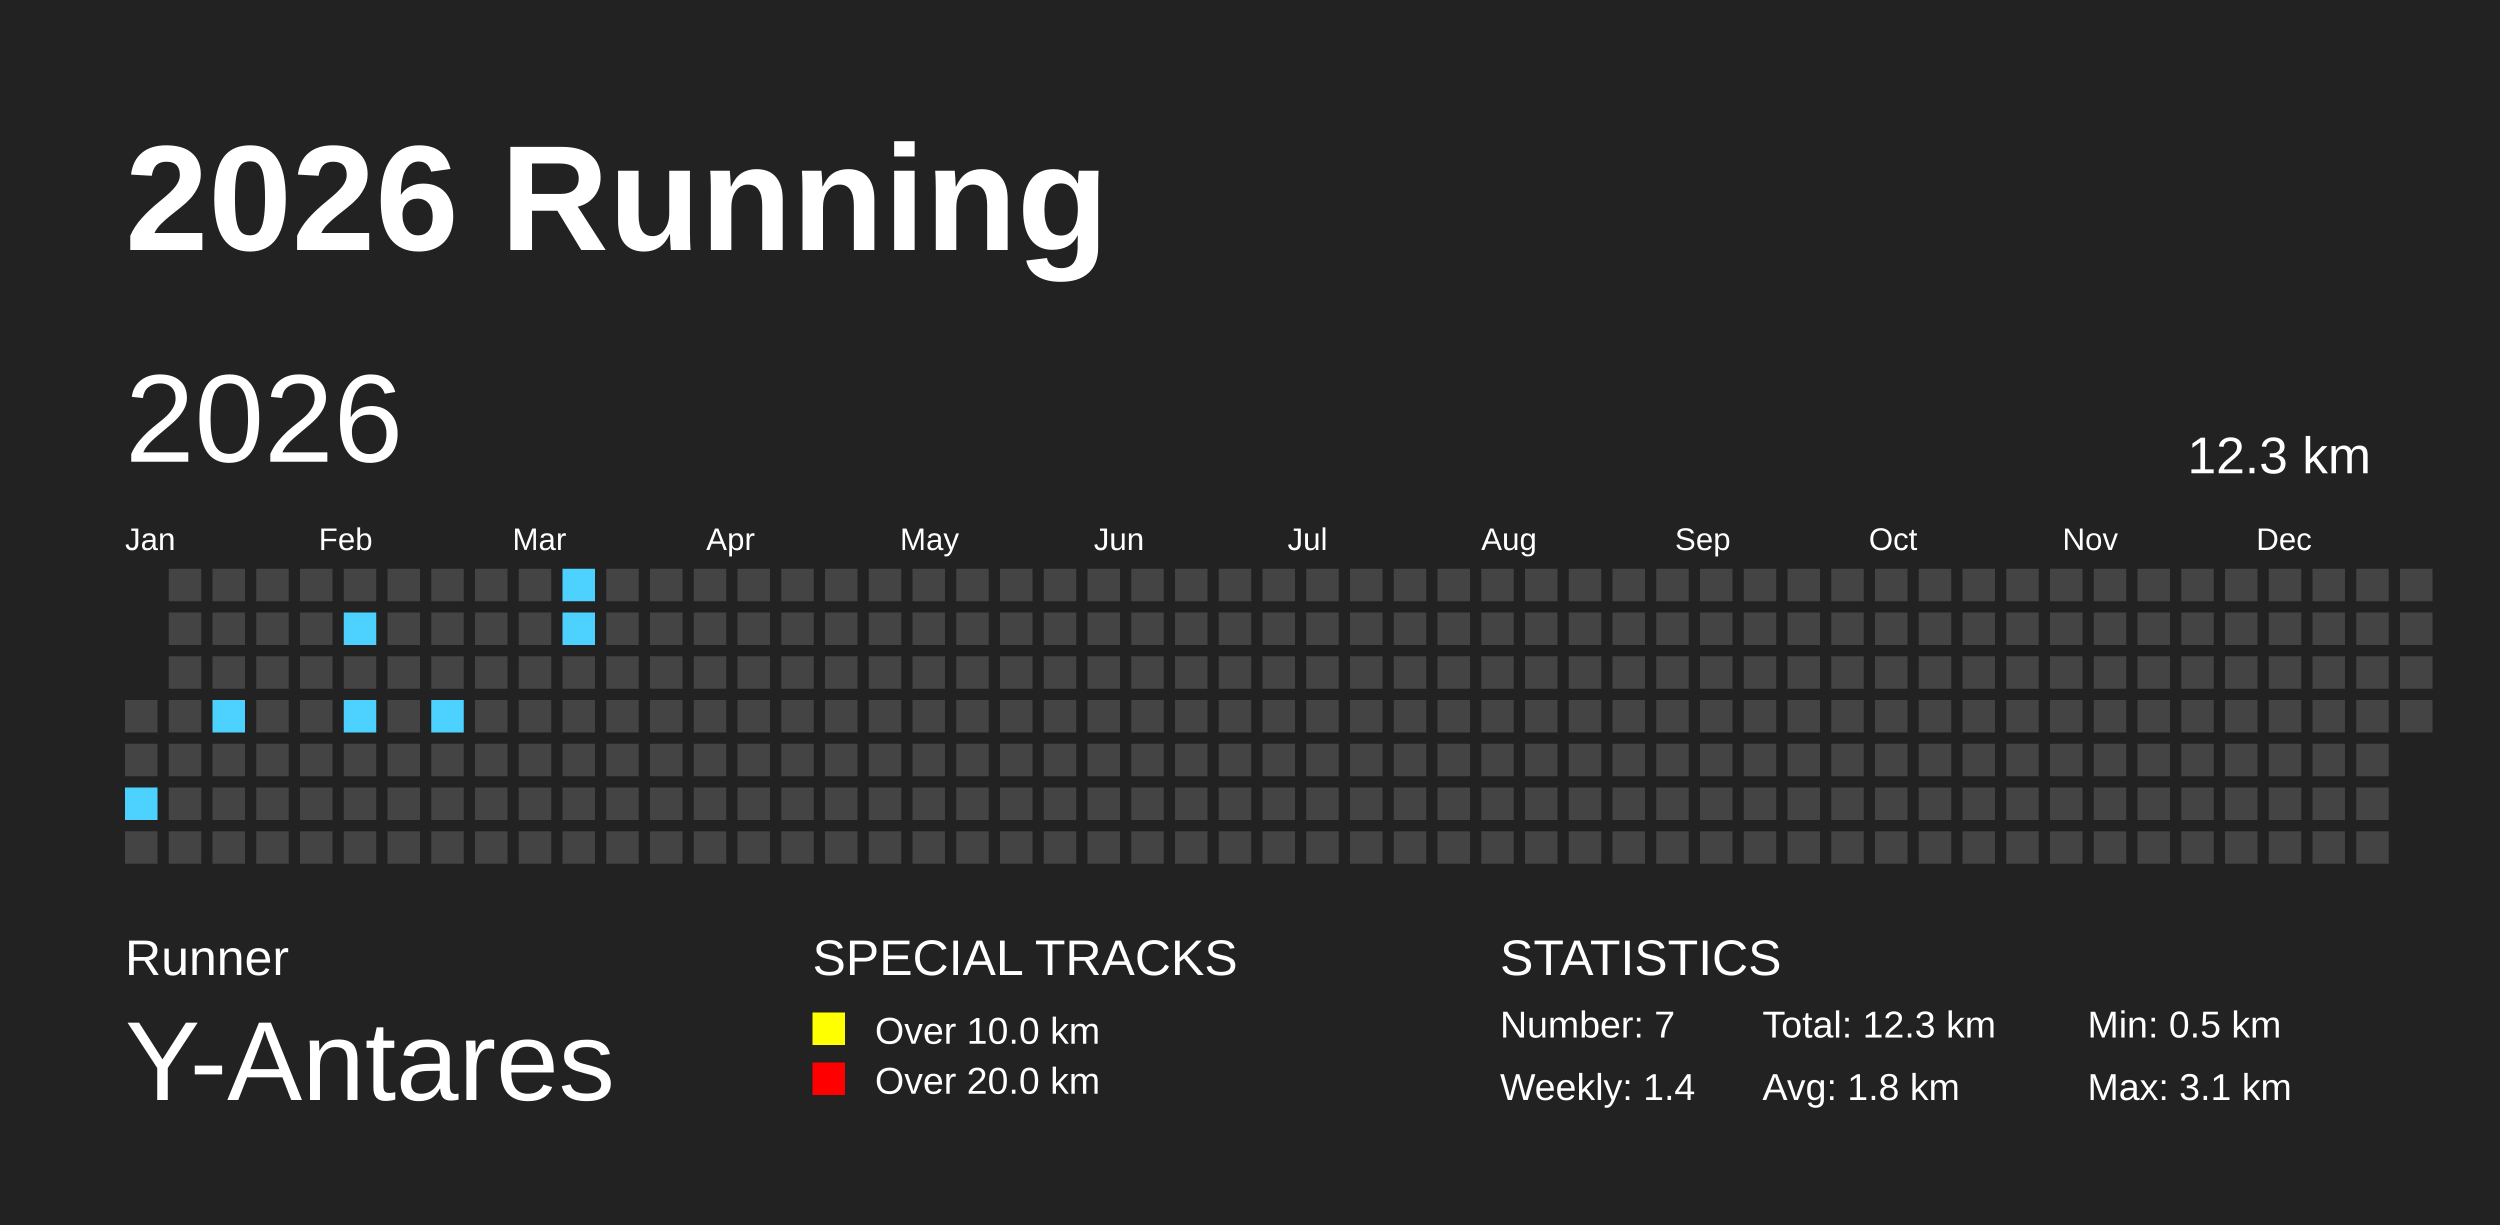
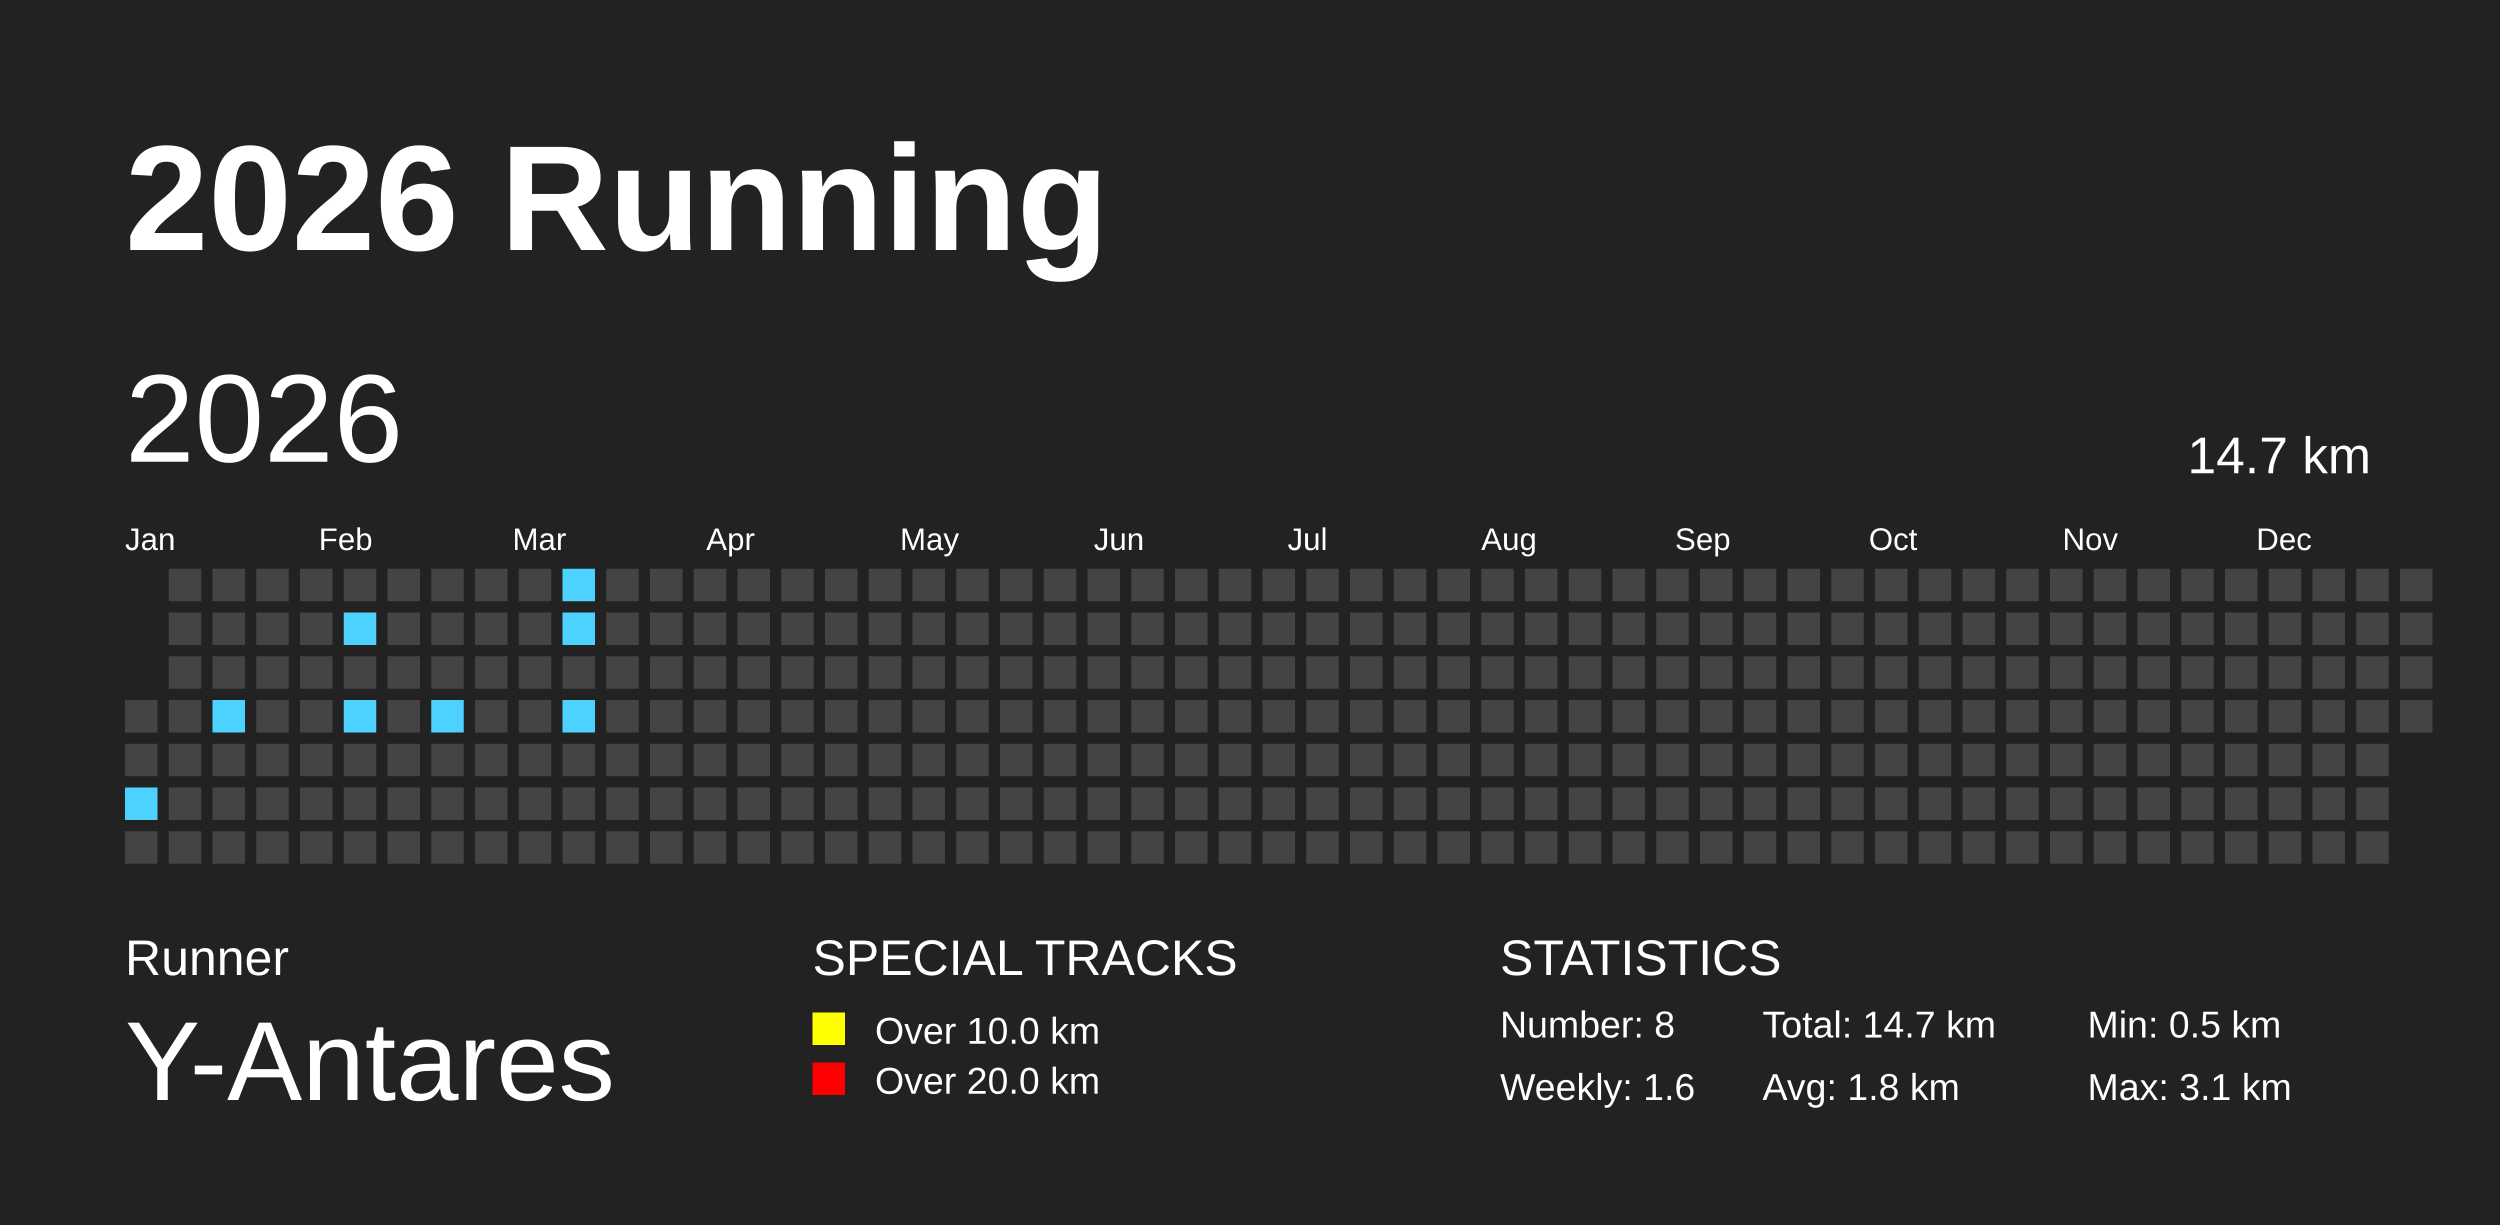
<svg xmlns="http://www.w3.org/2000/svg" baseProfile="full" height="98mm" version="1.1" viewBox="0,0,200,98" width="200mm">
  <defs />
  <rect fill="#222222" height="98" width="200" x="0" y="0" />
  <text fill="#FFFFFF" style="font-size:12px; font-family:Arial; font-weight:bold;" x="10" y="20">2026 Running</text>
  <text fill="#FFFFFF" style="font-size:4px; font-family:Arial" x="10" y="78">Runner</text>
  <text fill="#FFFFFF" style="font-size:9px; font-family:Arial" x="10" y="88">Y-Antares</text>
  <text fill="#FFFFFF" style="font-size:4px; font-family:Arial" x="65" y="78">SPECIAL TRACKS</text>
  <rect fill="yellow" height="2.6" width="2.6" x="65" y="81" />
  <text fill="#FFFFFF" style="font-size:3px; font-family:Arial" x="70" y="83.5">Over 10.0 km</text>
  <rect fill="red" height="2.6" width="2.6" x="65" y="85" />
  <text fill="#FFFFFF" style="font-size:3px; font-family:Arial" x="70" y="87.5">Over 20.0 km</text>
  <text fill="#FFFFFF" style="font-size:4px; font-family:Arial" x="120" y="78">STATISTICS</text>
-   <text fill="#FFFFFF" style="font-size:3px; font-family:Arial" x="120" y="83">Number: 7</text>
-   <text fill="#FFFFFF" style="font-size:3px; font-family:Arial" x="120" y="88">Weekly: 1.4</text>
-   <text fill="#FFFFFF" style="font-size:3px; font-family:Arial" x="141" y="83">Total: 12.3 km</text>
+   <text fill="#FFFFFF" style="font-size:3px; font-family:Arial" x="120" y="83">Number: 8</text>
+   <text fill="#FFFFFF" style="font-size:3px; font-family:Arial" x="120" y="88">Weekly: 1.6</text>
+   <text fill="#FFFFFF" style="font-size:3px; font-family:Arial" x="141" y="83">Total: 14.7 km</text>
  <text fill="#FFFFFF" style="font-size:3px; font-family:Arial" x="141" y="88">Avg: 1.8 km</text>
  <text fill="#FFFFFF" style="font-size:3px; font-family:Arial" x="167" y="83">Min: 0.5 km</text>
  <text fill="#FFFFFF" style="font-size:3px; font-family:Arial" x="167" y="88">Max: 3.1 km</text>
  <text dominant-baseline="hanging" fill="#FFFFFF" style="font-size:10.0px; font-family:Arial;" x="10" y="30">2026</text>
-   <text dominant-baseline="hanging" fill="#FFFFFF" style="font-size:4.125px; font-family:Arial;" x="175" y="35">12.3 km</text>
+   <text dominant-baseline="hanging" fill="#FFFFFF" style="font-size:4.125px; font-family:Arial;" x="175" y="35">14.7 km</text>
  <text fill="#FFFFFF" style="font-size:2.5px; font-family:Arial" x="10.0" y="44">Jan</text>
  <text fill="#FFFFFF" style="font-size:2.5px; font-family:Arial" x="25.5" y="44">Feb</text>
  <text fill="#FFFFFF" style="font-size:2.5px; font-family:Arial" x="41.0" y="44">Mar</text>
  <text fill="#FFFFFF" style="font-size:2.5px; font-family:Arial" x="56.5" y="44">Apr</text>
  <text fill="#FFFFFF" style="font-size:2.5px; font-family:Arial" x="72.0" y="44">May</text>
  <text fill="#FFFFFF" style="font-size:2.5px; font-family:Arial" x="87.5" y="44">Jun</text>
  <text fill="#FFFFFF" style="font-size:2.5px; font-family:Arial" x="103.0" y="44">Jul</text>
  <text fill="#FFFFFF" style="font-size:2.5px; font-family:Arial" x="118.5" y="44">Aug</text>
  <text fill="#FFFFFF" style="font-size:2.5px; font-family:Arial" x="134.0" y="44">Sep</text>
  <text fill="#FFFFFF" style="font-size:2.5px; font-family:Arial" x="149.5" y="44">Oct</text>
  <text fill="#FFFFFF" style="font-size:2.5px; font-family:Arial" x="165.0" y="44">Nov</text>
  <text fill="#FFFFFF" style="font-size:2.5px; font-family:Arial" x="180.5" y="44">Dec</text>
  <rect fill="#444444" height="2.6" width="2.6" x="10.0" y="56.0" />
  <rect fill="#444444" height="2.6" width="2.6" x="10.0" y="59.5" />
  <rect fill="#4DD2FF" height="2.6" width="2.6" x="10.0" y="63.0" />
  <rect fill="#444444" height="2.6" width="2.6" x="10.0" y="66.5" />
  <rect fill="#444444" height="2.6" width="2.6" x="13.5" y="45.5" />
  <rect fill="#444444" height="2.6" width="2.6" x="13.5" y="49.0" />
  <rect fill="#444444" height="2.6" width="2.6" x="13.5" y="52.5" />
  <rect fill="#444444" height="2.6" width="2.6" x="13.5" y="56.0" />
  <rect fill="#444444" height="2.6" width="2.6" x="13.5" y="59.5" />
  <rect fill="#444444" height="2.6" width="2.6" x="13.5" y="63.0" />
  <rect fill="#444444" height="2.6" width="2.6" x="13.5" y="66.5" />
  <rect fill="#444444" height="2.6" width="2.6" x="17.0" y="45.5" />
  <rect fill="#444444" height="2.6" width="2.6" x="17.0" y="49.0" />
  <rect fill="#444444" height="2.6" width="2.6" x="17.0" y="52.5" />
  <rect fill="#4DD2FF" height="2.6" width="2.6" x="17.0" y="56.0" />
  <rect fill="#444444" height="2.6" width="2.6" x="17.0" y="59.5" />
  <rect fill="#444444" height="2.6" width="2.6" x="17.0" y="63.0" />
  <rect fill="#444444" height="2.6" width="2.6" x="17.0" y="66.5" />
  <rect fill="#444444" height="2.6" width="2.6" x="20.5" y="45.5" />
  <rect fill="#444444" height="2.6" width="2.6" x="20.5" y="49.0" />
  <rect fill="#444444" height="2.6" width="2.6" x="20.5" y="52.5" />
  <rect fill="#444444" height="2.6" width="2.6" x="20.5" y="56.0" />
  <rect fill="#444444" height="2.6" width="2.6" x="20.5" y="59.5" />
  <rect fill="#444444" height="2.6" width="2.6" x="20.5" y="63.0" />
  <rect fill="#444444" height="2.6" width="2.6" x="20.5" y="66.5" />
  <rect fill="#444444" height="2.6" width="2.6" x="24.0" y="45.5" />
  <rect fill="#444444" height="2.6" width="2.6" x="24.0" y="49.0" />
  <rect fill="#444444" height="2.6" width="2.6" x="24.0" y="52.5" />
  <rect fill="#444444" height="2.6" width="2.6" x="24.0" y="56.0" />
  <rect fill="#444444" height="2.6" width="2.6" x="24.0" y="59.5" />
  <rect fill="#444444" height="2.6" width="2.6" x="24.0" y="63.0" />
  <rect fill="#444444" height="2.6" width="2.6" x="24.0" y="66.5" />
  <rect fill="#444444" height="2.6" width="2.6" x="27.5" y="45.5" />
  <rect fill="#4DD2FF" height="2.6" width="2.6" x="27.5" y="49.0" />
  <rect fill="#444444" height="2.6" width="2.6" x="27.5" y="52.5" />
  <rect fill="#4DD2FF" height="2.6" width="2.6" x="27.5" y="56.0" />
  <rect fill="#444444" height="2.6" width="2.6" x="27.5" y="59.5" />
  <rect fill="#444444" height="2.6" width="2.6" x="27.5" y="63.0" />
  <rect fill="#444444" height="2.6" width="2.6" x="27.5" y="66.5" />
  <rect fill="#444444" height="2.6" width="2.6" x="31.0" y="45.5" />
  <rect fill="#444444" height="2.6" width="2.6" x="31.0" y="49.0" />
  <rect fill="#444444" height="2.6" width="2.6" x="31.0" y="52.5" />
  <rect fill="#444444" height="2.6" width="2.6" x="31.0" y="56.0" />
  <rect fill="#444444" height="2.6" width="2.6" x="31.0" y="59.5" />
  <rect fill="#444444" height="2.6" width="2.6" x="31.0" y="63.0" />
  <rect fill="#444444" height="2.6" width="2.6" x="31.0" y="66.5" />
  <rect fill="#444444" height="2.6" width="2.6" x="34.5" y="45.5" />
  <rect fill="#444444" height="2.6" width="2.6" x="34.5" y="49.0" />
  <rect fill="#444444" height="2.6" width="2.6" x="34.5" y="52.5" />
  <rect fill="#4DD2FF" height="2.6" width="2.6" x="34.5" y="56.0" />
  <rect fill="#444444" height="2.6" width="2.6" x="34.5" y="59.5" />
  <rect fill="#444444" height="2.6" width="2.6" x="34.5" y="63.0" />
  <rect fill="#444444" height="2.6" width="2.6" x="34.5" y="66.5" />
  <rect fill="#444444" height="2.6" width="2.6" x="38.0" y="45.5" />
  <rect fill="#444444" height="2.6" width="2.6" x="38.0" y="49.0" />
  <rect fill="#444444" height="2.6" width="2.6" x="38.0" y="52.5" />
  <rect fill="#444444" height="2.6" width="2.6" x="38.0" y="56.0" />
  <rect fill="#444444" height="2.6" width="2.6" x="38.0" y="59.5" />
  <rect fill="#444444" height="2.6" width="2.6" x="38.0" y="63.0" />
  <rect fill="#444444" height="2.6" width="2.6" x="38.0" y="66.5" />
  <rect fill="#444444" height="2.6" width="2.6" x="41.5" y="45.5" />
  <rect fill="#444444" height="2.6" width="2.6" x="41.5" y="49.0" />
  <rect fill="#444444" height="2.6" width="2.6" x="41.5" y="52.5" />
  <rect fill="#444444" height="2.6" width="2.6" x="41.5" y="56.0" />
  <rect fill="#444444" height="2.6" width="2.6" x="41.5" y="59.5" />
  <rect fill="#444444" height="2.6" width="2.6" x="41.5" y="63.0" />
  <rect fill="#444444" height="2.6" width="2.6" x="41.5" y="66.5" />
  <rect fill="#4DD2FF" height="2.6" width="2.6" x="45.0" y="45.5" />
  <rect fill="#4DD2FF" height="2.6" width="2.6" x="45.0" y="49.0" />
  <rect fill="#444444" height="2.6" width="2.6" x="45.0" y="52.5" />
-   <rect fill="#444444" height="2.6" width="2.6" x="45.0" y="56.0" />
+   <rect fill="#4DD2FF" height="2.6" width="2.6" x="45.0" y="56.0" />
  <rect fill="#444444" height="2.6" width="2.6" x="45.0" y="59.5" />
  <rect fill="#444444" height="2.6" width="2.6" x="45.0" y="63.0" />
  <rect fill="#444444" height="2.6" width="2.6" x="45.0" y="66.5" />
  <rect fill="#444444" height="2.6" width="2.6" x="48.5" y="45.5" />
  <rect fill="#444444" height="2.6" width="2.6" x="48.5" y="49.0" />
  <rect fill="#444444" height="2.6" width="2.6" x="48.5" y="52.5" />
  <rect fill="#444444" height="2.6" width="2.6" x="48.5" y="56.0" />
  <rect fill="#444444" height="2.6" width="2.6" x="48.5" y="59.5" />
  <rect fill="#444444" height="2.6" width="2.6" x="48.5" y="63.0" />
  <rect fill="#444444" height="2.6" width="2.6" x="48.5" y="66.5" />
  <rect fill="#444444" height="2.6" width="2.6" x="52.0" y="45.5" />
  <rect fill="#444444" height="2.6" width="2.6" x="52.0" y="49.0" />
  <rect fill="#444444" height="2.6" width="2.6" x="52.0" y="52.5" />
  <rect fill="#444444" height="2.6" width="2.6" x="52.0" y="56.0" />
  <rect fill="#444444" height="2.6" width="2.6" x="52.0" y="59.5" />
  <rect fill="#444444" height="2.6" width="2.6" x="52.0" y="63.0" />
  <rect fill="#444444" height="2.6" width="2.6" x="52.0" y="66.5" />
  <rect fill="#444444" height="2.6" width="2.6" x="55.5" y="45.5" />
  <rect fill="#444444" height="2.6" width="2.6" x="55.5" y="49.0" />
  <rect fill="#444444" height="2.6" width="2.6" x="55.5" y="52.5" />
  <rect fill="#444444" height="2.6" width="2.6" x="55.5" y="56.0" />
  <rect fill="#444444" height="2.6" width="2.6" x="55.5" y="59.5" />
  <rect fill="#444444" height="2.6" width="2.6" x="55.5" y="63.0" />
  <rect fill="#444444" height="2.6" width="2.6" x="55.5" y="66.5" />
  <rect fill="#444444" height="2.6" width="2.6" x="59.0" y="45.5" />
  <rect fill="#444444" height="2.6" width="2.6" x="59.0" y="49.0" />
  <rect fill="#444444" height="2.6" width="2.6" x="59.0" y="52.5" />
  <rect fill="#444444" height="2.6" width="2.6" x="59.0" y="56.0" />
  <rect fill="#444444" height="2.6" width="2.6" x="59.0" y="59.5" />
  <rect fill="#444444" height="2.6" width="2.6" x="59.0" y="63.0" />
  <rect fill="#444444" height="2.6" width="2.6" x="59.0" y="66.5" />
  <rect fill="#444444" height="2.6" width="2.6" x="62.5" y="45.5" />
  <rect fill="#444444" height="2.6" width="2.6" x="62.5" y="49.0" />
  <rect fill="#444444" height="2.6" width="2.6" x="62.5" y="52.5" />
  <rect fill="#444444" height="2.6" width="2.6" x="62.5" y="56.0" />
  <rect fill="#444444" height="2.6" width="2.6" x="62.5" y="59.5" />
  <rect fill="#444444" height="2.6" width="2.6" x="62.5" y="63.0" />
  <rect fill="#444444" height="2.6" width="2.6" x="62.5" y="66.5" />
  <rect fill="#444444" height="2.6" width="2.6" x="66.0" y="45.5" />
  <rect fill="#444444" height="2.6" width="2.6" x="66.0" y="49.0" />
  <rect fill="#444444" height="2.6" width="2.6" x="66.0" y="52.5" />
  <rect fill="#444444" height="2.6" width="2.6" x="66.0" y="56.0" />
  <rect fill="#444444" height="2.6" width="2.6" x="66.0" y="59.5" />
  <rect fill="#444444" height="2.6" width="2.6" x="66.0" y="63.0" />
  <rect fill="#444444" height="2.6" width="2.6" x="66.0" y="66.5" />
  <rect fill="#444444" height="2.6" width="2.6" x="69.5" y="45.5" />
  <rect fill="#444444" height="2.6" width="2.6" x="69.5" y="49.0" />
  <rect fill="#444444" height="2.6" width="2.6" x="69.5" y="52.5" />
  <rect fill="#444444" height="2.6" width="2.6" x="69.5" y="56.0" />
  <rect fill="#444444" height="2.6" width="2.6" x="69.5" y="59.5" />
  <rect fill="#444444" height="2.6" width="2.6" x="69.5" y="63.0" />
  <rect fill="#444444" height="2.6" width="2.6" x="69.5" y="66.5" />
  <rect fill="#444444" height="2.6" width="2.6" x="73.0" y="45.5" />
  <rect fill="#444444" height="2.6" width="2.6" x="73.0" y="49.0" />
  <rect fill="#444444" height="2.6" width="2.6" x="73.0" y="52.5" />
  <rect fill="#444444" height="2.6" width="2.6" x="73.0" y="56.0" />
  <rect fill="#444444" height="2.6" width="2.6" x="73.0" y="59.5" />
  <rect fill="#444444" height="2.6" width="2.6" x="73.0" y="63.0" />
  <rect fill="#444444" height="2.6" width="2.6" x="73.0" y="66.5" />
  <rect fill="#444444" height="2.6" width="2.6" x="76.5" y="45.5" />
  <rect fill="#444444" height="2.6" width="2.6" x="76.5" y="49.0" />
  <rect fill="#444444" height="2.6" width="2.6" x="76.5" y="52.5" />
  <rect fill="#444444" height="2.6" width="2.6" x="76.5" y="56.0" />
  <rect fill="#444444" height="2.6" width="2.6" x="76.5" y="59.5" />
  <rect fill="#444444" height="2.6" width="2.6" x="76.5" y="63.0" />
  <rect fill="#444444" height="2.6" width="2.6" x="76.5" y="66.5" />
  <rect fill="#444444" height="2.6" width="2.6" x="80.0" y="45.5" />
  <rect fill="#444444" height="2.6" width="2.6" x="80.0" y="49.0" />
  <rect fill="#444444" height="2.6" width="2.6" x="80.0" y="52.5" />
  <rect fill="#444444" height="2.6" width="2.6" x="80.0" y="56.0" />
  <rect fill="#444444" height="2.6" width="2.6" x="80.0" y="59.5" />
  <rect fill="#444444" height="2.6" width="2.6" x="80.0" y="63.0" />
  <rect fill="#444444" height="2.6" width="2.6" x="80.0" y="66.5" />
  <rect fill="#444444" height="2.6" width="2.6" x="83.5" y="45.5" />
  <rect fill="#444444" height="2.6" width="2.6" x="83.5" y="49.0" />
  <rect fill="#444444" height="2.6" width="2.6" x="83.5" y="52.5" />
  <rect fill="#444444" height="2.6" width="2.6" x="83.5" y="56.0" />
  <rect fill="#444444" height="2.6" width="2.6" x="83.5" y="59.5" />
  <rect fill="#444444" height="2.6" width="2.6" x="83.5" y="63.0" />
  <rect fill="#444444" height="2.6" width="2.6" x="83.5" y="66.5" />
  <rect fill="#444444" height="2.6" width="2.6" x="87.0" y="45.5" />
  <rect fill="#444444" height="2.6" width="2.6" x="87.0" y="49.0" />
  <rect fill="#444444" height="2.6" width="2.6" x="87.0" y="52.5" />
  <rect fill="#444444" height="2.6" width="2.6" x="87.0" y="56.0" />
  <rect fill="#444444" height="2.6" width="2.6" x="87.0" y="59.5" />
  <rect fill="#444444" height="2.6" width="2.6" x="87.0" y="63.0" />
  <rect fill="#444444" height="2.6" width="2.6" x="87.0" y="66.5" />
  <rect fill="#444444" height="2.6" width="2.6" x="90.5" y="45.5" />
  <rect fill="#444444" height="2.6" width="2.6" x="90.5" y="49.0" />
  <rect fill="#444444" height="2.6" width="2.6" x="90.5" y="52.5" />
  <rect fill="#444444" height="2.6" width="2.6" x="90.5" y="56.0" />
  <rect fill="#444444" height="2.6" width="2.6" x="90.5" y="59.5" />
  <rect fill="#444444" height="2.6" width="2.6" x="90.5" y="63.0" />
  <rect fill="#444444" height="2.6" width="2.6" x="90.5" y="66.5" />
  <rect fill="#444444" height="2.6" width="2.6" x="94.0" y="45.5" />
  <rect fill="#444444" height="2.6" width="2.6" x="94.0" y="49.0" />
  <rect fill="#444444" height="2.6" width="2.6" x="94.0" y="52.5" />
  <rect fill="#444444" height="2.6" width="2.6" x="94.0" y="56.0" />
  <rect fill="#444444" height="2.6" width="2.6" x="94.0" y="59.5" />
  <rect fill="#444444" height="2.6" width="2.6" x="94.0" y="63.0" />
  <rect fill="#444444" height="2.6" width="2.6" x="94.0" y="66.5" />
  <rect fill="#444444" height="2.6" width="2.6" x="97.5" y="45.5" />
  <rect fill="#444444" height="2.6" width="2.6" x="97.5" y="49.0" />
  <rect fill="#444444" height="2.6" width="2.6" x="97.5" y="52.5" />
  <rect fill="#444444" height="2.6" width="2.6" x="97.5" y="56.0" />
  <rect fill="#444444" height="2.6" width="2.6" x="97.5" y="59.5" />
  <rect fill="#444444" height="2.6" width="2.6" x="97.5" y="63.0" />
  <rect fill="#444444" height="2.6" width="2.6" x="97.5" y="66.5" />
  <rect fill="#444444" height="2.6" width="2.6" x="101.0" y="45.5" />
  <rect fill="#444444" height="2.6" width="2.6" x="101.0" y="49.0" />
  <rect fill="#444444" height="2.6" width="2.6" x="101.0" y="52.5" />
  <rect fill="#444444" height="2.6" width="2.6" x="101.0" y="56.0" />
  <rect fill="#444444" height="2.6" width="2.6" x="101.0" y="59.5" />
  <rect fill="#444444" height="2.6" width="2.6" x="101.0" y="63.0" />
  <rect fill="#444444" height="2.6" width="2.6" x="101.0" y="66.5" />
  <rect fill="#444444" height="2.6" width="2.6" x="104.5" y="45.5" />
  <rect fill="#444444" height="2.6" width="2.6" x="104.5" y="49.0" />
  <rect fill="#444444" height="2.6" width="2.6" x="104.5" y="52.5" />
  <rect fill="#444444" height="2.6" width="2.6" x="104.5" y="56.0" />
  <rect fill="#444444" height="2.6" width="2.6" x="104.5" y="59.5" />
  <rect fill="#444444" height="2.6" width="2.6" x="104.5" y="63.0" />
  <rect fill="#444444" height="2.6" width="2.6" x="104.5" y="66.5" />
  <rect fill="#444444" height="2.6" width="2.6" x="108.0" y="45.5" />
  <rect fill="#444444" height="2.6" width="2.6" x="108.0" y="49.0" />
  <rect fill="#444444" height="2.6" width="2.6" x="108.0" y="52.5" />
  <rect fill="#444444" height="2.6" width="2.6" x="108.0" y="56.0" />
  <rect fill="#444444" height="2.6" width="2.6" x="108.0" y="59.5" />
  <rect fill="#444444" height="2.6" width="2.6" x="108.0" y="63.0" />
  <rect fill="#444444" height="2.6" width="2.6" x="108.0" y="66.5" />
  <rect fill="#444444" height="2.6" width="2.6" x="111.5" y="45.5" />
  <rect fill="#444444" height="2.6" width="2.6" x="111.5" y="49.0" />
  <rect fill="#444444" height="2.6" width="2.6" x="111.5" y="52.5" />
  <rect fill="#444444" height="2.6" width="2.6" x="111.5" y="56.0" />
  <rect fill="#444444" height="2.6" width="2.6" x="111.5" y="59.5" />
  <rect fill="#444444" height="2.6" width="2.6" x="111.5" y="63.0" />
  <rect fill="#444444" height="2.6" width="2.6" x="111.5" y="66.5" />
  <rect fill="#444444" height="2.6" width="2.6" x="115.0" y="45.5" />
  <rect fill="#444444" height="2.6" width="2.6" x="115.0" y="49.0" />
  <rect fill="#444444" height="2.6" width="2.6" x="115.0" y="52.5" />
  <rect fill="#444444" height="2.6" width="2.6" x="115.0" y="56.0" />
  <rect fill="#444444" height="2.6" width="2.6" x="115.0" y="59.5" />
  <rect fill="#444444" height="2.6" width="2.6" x="115.0" y="63.0" />
  <rect fill="#444444" height="2.6" width="2.6" x="115.0" y="66.5" />
  <rect fill="#444444" height="2.6" width="2.6" x="118.5" y="45.5" />
  <rect fill="#444444" height="2.6" width="2.6" x="118.5" y="49.0" />
  <rect fill="#444444" height="2.6" width="2.6" x="118.5" y="52.5" />
  <rect fill="#444444" height="2.6" width="2.6" x="118.5" y="56.0" />
  <rect fill="#444444" height="2.6" width="2.6" x="118.5" y="59.5" />
  <rect fill="#444444" height="2.6" width="2.6" x="118.5" y="63.0" />
  <rect fill="#444444" height="2.6" width="2.6" x="118.5" y="66.5" />
  <rect fill="#444444" height="2.6" width="2.6" x="122.0" y="45.5" />
  <rect fill="#444444" height="2.6" width="2.6" x="122.0" y="49.0" />
  <rect fill="#444444" height="2.6" width="2.6" x="122.0" y="52.5" />
  <rect fill="#444444" height="2.6" width="2.6" x="122.0" y="56.0" />
  <rect fill="#444444" height="2.6" width="2.6" x="122.0" y="59.5" />
  <rect fill="#444444" height="2.6" width="2.6" x="122.0" y="63.0" />
  <rect fill="#444444" height="2.6" width="2.6" x="122.0" y="66.5" />
  <rect fill="#444444" height="2.6" width="2.6" x="125.5" y="45.5" />
  <rect fill="#444444" height="2.6" width="2.6" x="125.5" y="49.0" />
  <rect fill="#444444" height="2.6" width="2.6" x="125.5" y="52.5" />
  <rect fill="#444444" height="2.6" width="2.6" x="125.5" y="56.0" />
  <rect fill="#444444" height="2.6" width="2.6" x="125.5" y="59.5" />
  <rect fill="#444444" height="2.6" width="2.6" x="125.5" y="63.0" />
  <rect fill="#444444" height="2.6" width="2.6" x="125.5" y="66.5" />
  <rect fill="#444444" height="2.6" width="2.6" x="129.0" y="45.5" />
  <rect fill="#444444" height="2.6" width="2.6" x="129.0" y="49.0" />
  <rect fill="#444444" height="2.6" width="2.6" x="129.0" y="52.5" />
  <rect fill="#444444" height="2.6" width="2.6" x="129.0" y="56.0" />
  <rect fill="#444444" height="2.6" width="2.6" x="129.0" y="59.5" />
  <rect fill="#444444" height="2.6" width="2.6" x="129.0" y="63.0" />
  <rect fill="#444444" height="2.6" width="2.6" x="129.0" y="66.5" />
  <rect fill="#444444" height="2.6" width="2.6" x="132.5" y="45.5" />
  <rect fill="#444444" height="2.6" width="2.6" x="132.5" y="49.0" />
  <rect fill="#444444" height="2.6" width="2.6" x="132.5" y="52.5" />
  <rect fill="#444444" height="2.6" width="2.6" x="132.5" y="56.0" />
  <rect fill="#444444" height="2.6" width="2.6" x="132.5" y="59.5" />
  <rect fill="#444444" height="2.6" width="2.6" x="132.5" y="63.0" />
  <rect fill="#444444" height="2.6" width="2.6" x="132.5" y="66.5" />
  <rect fill="#444444" height="2.6" width="2.6" x="136.0" y="45.5" />
  <rect fill="#444444" height="2.6" width="2.6" x="136.0" y="49.0" />
  <rect fill="#444444" height="2.6" width="2.6" x="136.0" y="52.5" />
  <rect fill="#444444" height="2.6" width="2.6" x="136.0" y="56.0" />
  <rect fill="#444444" height="2.6" width="2.6" x="136.0" y="59.5" />
  <rect fill="#444444" height="2.6" width="2.6" x="136.0" y="63.0" />
  <rect fill="#444444" height="2.6" width="2.6" x="136.0" y="66.5" />
  <rect fill="#444444" height="2.6" width="2.6" x="139.5" y="45.5" />
  <rect fill="#444444" height="2.6" width="2.6" x="139.5" y="49.0" />
  <rect fill="#444444" height="2.6" width="2.6" x="139.5" y="52.5" />
  <rect fill="#444444" height="2.6" width="2.6" x="139.5" y="56.0" />
  <rect fill="#444444" height="2.6" width="2.6" x="139.5" y="59.5" />
  <rect fill="#444444" height="2.6" width="2.6" x="139.5" y="63.0" />
  <rect fill="#444444" height="2.6" width="2.6" x="139.5" y="66.5" />
  <rect fill="#444444" height="2.6" width="2.6" x="143.0" y="45.5" />
  <rect fill="#444444" height="2.6" width="2.6" x="143.0" y="49.0" />
  <rect fill="#444444" height="2.6" width="2.6" x="143.0" y="52.5" />
  <rect fill="#444444" height="2.6" width="2.6" x="143.0" y="56.0" />
  <rect fill="#444444" height="2.6" width="2.6" x="143.0" y="59.5" />
  <rect fill="#444444" height="2.6" width="2.6" x="143.0" y="63.0" />
  <rect fill="#444444" height="2.6" width="2.6" x="143.0" y="66.5" />
  <rect fill="#444444" height="2.6" width="2.6" x="146.5" y="45.5" />
  <rect fill="#444444" height="2.6" width="2.6" x="146.5" y="49.0" />
  <rect fill="#444444" height="2.6" width="2.6" x="146.5" y="52.5" />
  <rect fill="#444444" height="2.6" width="2.6" x="146.5" y="56.0" />
  <rect fill="#444444" height="2.6" width="2.6" x="146.5" y="59.5" />
  <rect fill="#444444" height="2.6" width="2.6" x="146.5" y="63.0" />
  <rect fill="#444444" height="2.6" width="2.6" x="146.5" y="66.5" />
  <rect fill="#444444" height="2.6" width="2.6" x="150.0" y="45.5" />
  <rect fill="#444444" height="2.6" width="2.6" x="150.0" y="49.0" />
  <rect fill="#444444" height="2.6" width="2.6" x="150.0" y="52.5" />
  <rect fill="#444444" height="2.6" width="2.6" x="150.0" y="56.0" />
  <rect fill="#444444" height="2.6" width="2.6" x="150.0" y="59.5" />
  <rect fill="#444444" height="2.6" width="2.6" x="150.0" y="63.0" />
  <rect fill="#444444" height="2.6" width="2.6" x="150.0" y="66.5" />
  <rect fill="#444444" height="2.6" width="2.6" x="153.5" y="45.5" />
  <rect fill="#444444" height="2.6" width="2.6" x="153.5" y="49.0" />
  <rect fill="#444444" height="2.6" width="2.6" x="153.5" y="52.5" />
  <rect fill="#444444" height="2.6" width="2.6" x="153.5" y="56.0" />
  <rect fill="#444444" height="2.6" width="2.6" x="153.5" y="59.5" />
  <rect fill="#444444" height="2.6" width="2.6" x="153.5" y="63.0" />
  <rect fill="#444444" height="2.6" width="2.6" x="153.5" y="66.5" />
  <rect fill="#444444" height="2.6" width="2.6" x="157.0" y="45.5" />
  <rect fill="#444444" height="2.6" width="2.6" x="157.0" y="49.0" />
  <rect fill="#444444" height="2.6" width="2.6" x="157.0" y="52.5" />
  <rect fill="#444444" height="2.6" width="2.6" x="157.0" y="56.0" />
  <rect fill="#444444" height="2.6" width="2.6" x="157.0" y="59.5" />
  <rect fill="#444444" height="2.6" width="2.6" x="157.0" y="63.0" />
  <rect fill="#444444" height="2.6" width="2.6" x="157.0" y="66.5" />
  <rect fill="#444444" height="2.6" width="2.6" x="160.5" y="45.5" />
  <rect fill="#444444" height="2.6" width="2.6" x="160.5" y="49.0" />
  <rect fill="#444444" height="2.6" width="2.6" x="160.5" y="52.5" />
  <rect fill="#444444" height="2.6" width="2.6" x="160.5" y="56.0" />
  <rect fill="#444444" height="2.6" width="2.6" x="160.5" y="59.5" />
  <rect fill="#444444" height="2.6" width="2.6" x="160.5" y="63.0" />
  <rect fill="#444444" height="2.6" width="2.6" x="160.5" y="66.5" />
  <rect fill="#444444" height="2.6" width="2.6" x="164.0" y="45.5" />
  <rect fill="#444444" height="2.6" width="2.6" x="164.0" y="49.0" />
  <rect fill="#444444" height="2.6" width="2.6" x="164.0" y="52.5" />
  <rect fill="#444444" height="2.6" width="2.6" x="164.0" y="56.0" />
  <rect fill="#444444" height="2.6" width="2.6" x="164.0" y="59.5" />
  <rect fill="#444444" height="2.6" width="2.6" x="164.0" y="63.0" />
  <rect fill="#444444" height="2.6" width="2.6" x="164.0" y="66.5" />
  <rect fill="#444444" height="2.6" width="2.6" x="167.5" y="45.5" />
  <rect fill="#444444" height="2.6" width="2.6" x="167.5" y="49.0" />
  <rect fill="#444444" height="2.6" width="2.6" x="167.5" y="52.5" />
  <rect fill="#444444" height="2.6" width="2.6" x="167.5" y="56.0" />
  <rect fill="#444444" height="2.6" width="2.6" x="167.5" y="59.5" />
  <rect fill="#444444" height="2.6" width="2.6" x="167.5" y="63.0" />
  <rect fill="#444444" height="2.6" width="2.6" x="167.5" y="66.5" />
  <rect fill="#444444" height="2.6" width="2.6" x="171.0" y="45.5" />
  <rect fill="#444444" height="2.6" width="2.6" x="171.0" y="49.0" />
  <rect fill="#444444" height="2.6" width="2.6" x="171.0" y="52.5" />
  <rect fill="#444444" height="2.6" width="2.6" x="171.0" y="56.0" />
  <rect fill="#444444" height="2.6" width="2.6" x="171.0" y="59.5" />
  <rect fill="#444444" height="2.6" width="2.6" x="171.0" y="63.0" />
  <rect fill="#444444" height="2.6" width="2.6" x="171.0" y="66.5" />
  <rect fill="#444444" height="2.6" width="2.6" x="174.5" y="45.5" />
  <rect fill="#444444" height="2.6" width="2.6" x="174.5" y="49.0" />
  <rect fill="#444444" height="2.6" width="2.6" x="174.5" y="52.5" />
  <rect fill="#444444" height="2.6" width="2.6" x="174.5" y="56.0" />
  <rect fill="#444444" height="2.6" width="2.6" x="174.5" y="59.5" />
  <rect fill="#444444" height="2.6" width="2.6" x="174.5" y="63.0" />
  <rect fill="#444444" height="2.6" width="2.6" x="174.5" y="66.5" />
  <rect fill="#444444" height="2.6" width="2.6" x="178.0" y="45.5" />
  <rect fill="#444444" height="2.6" width="2.6" x="178.0" y="49.0" />
  <rect fill="#444444" height="2.6" width="2.6" x="178.0" y="52.5" />
  <rect fill="#444444" height="2.6" width="2.6" x="178.0" y="56.0" />
  <rect fill="#444444" height="2.6" width="2.6" x="178.0" y="59.5" />
  <rect fill="#444444" height="2.6" width="2.6" x="178.0" y="63.0" />
  <rect fill="#444444" height="2.6" width="2.6" x="178.0" y="66.5" />
  <rect fill="#444444" height="2.6" width="2.6" x="181.5" y="45.5" />
  <rect fill="#444444" height="2.6" width="2.6" x="181.5" y="49.0" />
  <rect fill="#444444" height="2.6" width="2.6" x="181.5" y="52.5" />
  <rect fill="#444444" height="2.6" width="2.6" x="181.5" y="56.0" />
  <rect fill="#444444" height="2.6" width="2.6" x="181.5" y="59.5" />
  <rect fill="#444444" height="2.6" width="2.6" x="181.5" y="63.0" />
  <rect fill="#444444" height="2.6" width="2.6" x="181.5" y="66.5" />
  <rect fill="#444444" height="2.6" width="2.6" x="185.0" y="45.5" />
  <rect fill="#444444" height="2.6" width="2.6" x="185.0" y="49.0" />
  <rect fill="#444444" height="2.6" width="2.6" x="185.0" y="52.5" />
  <rect fill="#444444" height="2.6" width="2.6" x="185.0" y="56.0" />
  <rect fill="#444444" height="2.6" width="2.6" x="185.0" y="59.5" />
  <rect fill="#444444" height="2.6" width="2.6" x="185.0" y="63.0" />
  <rect fill="#444444" height="2.6" width="2.6" x="185.0" y="66.5" />
  <rect fill="#444444" height="2.6" width="2.6" x="188.5" y="45.5" />
  <rect fill="#444444" height="2.6" width="2.6" x="188.5" y="49.0" />
  <rect fill="#444444" height="2.6" width="2.6" x="188.5" y="52.5" />
  <rect fill="#444444" height="2.6" width="2.6" x="188.5" y="56.0" />
  <rect fill="#444444" height="2.6" width="2.6" x="188.5" y="59.5" />
  <rect fill="#444444" height="2.6" width="2.6" x="188.5" y="63.0" />
  <rect fill="#444444" height="2.6" width="2.6" x="188.5" y="66.5" />
  <rect fill="#444444" height="2.6" width="2.6" x="192.0" y="45.5" />
  <rect fill="#444444" height="2.6" width="2.6" x="192.0" y="49.0" />
  <rect fill="#444444" height="2.6" width="2.6" x="192.0" y="52.5" />
  <rect fill="#444444" height="2.6" width="2.6" x="192.0" y="56.0" />
</svg>
